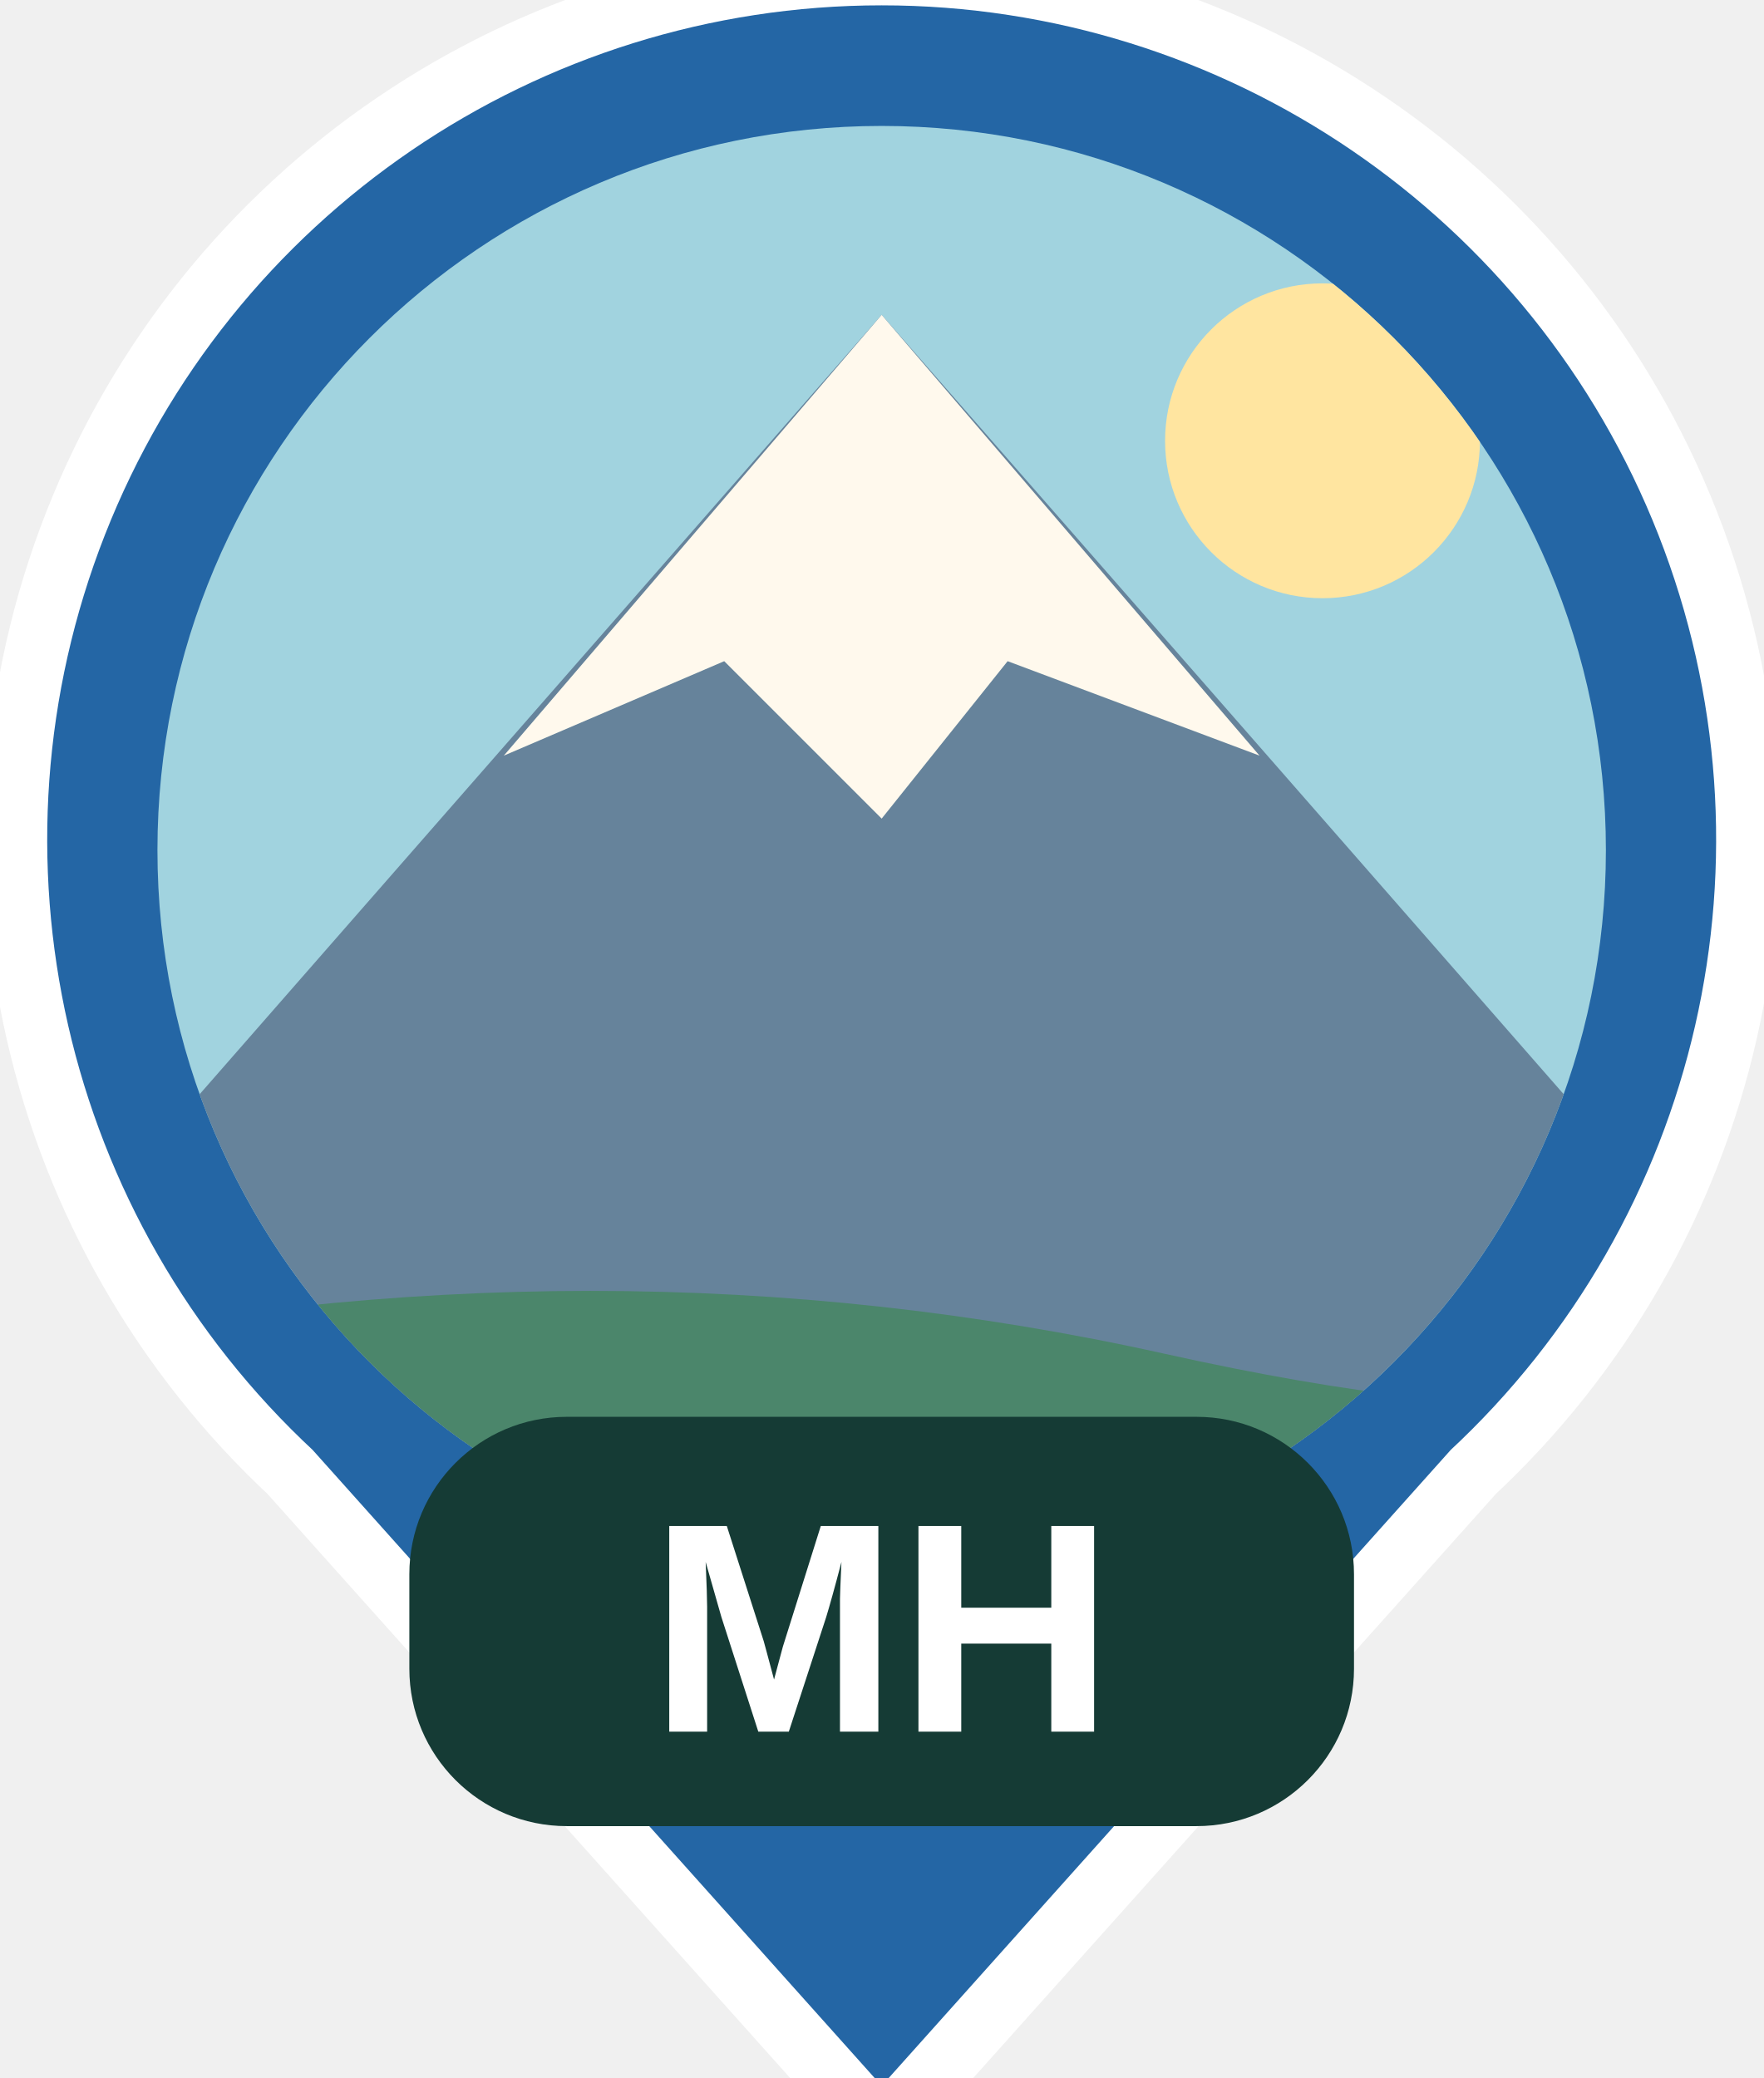
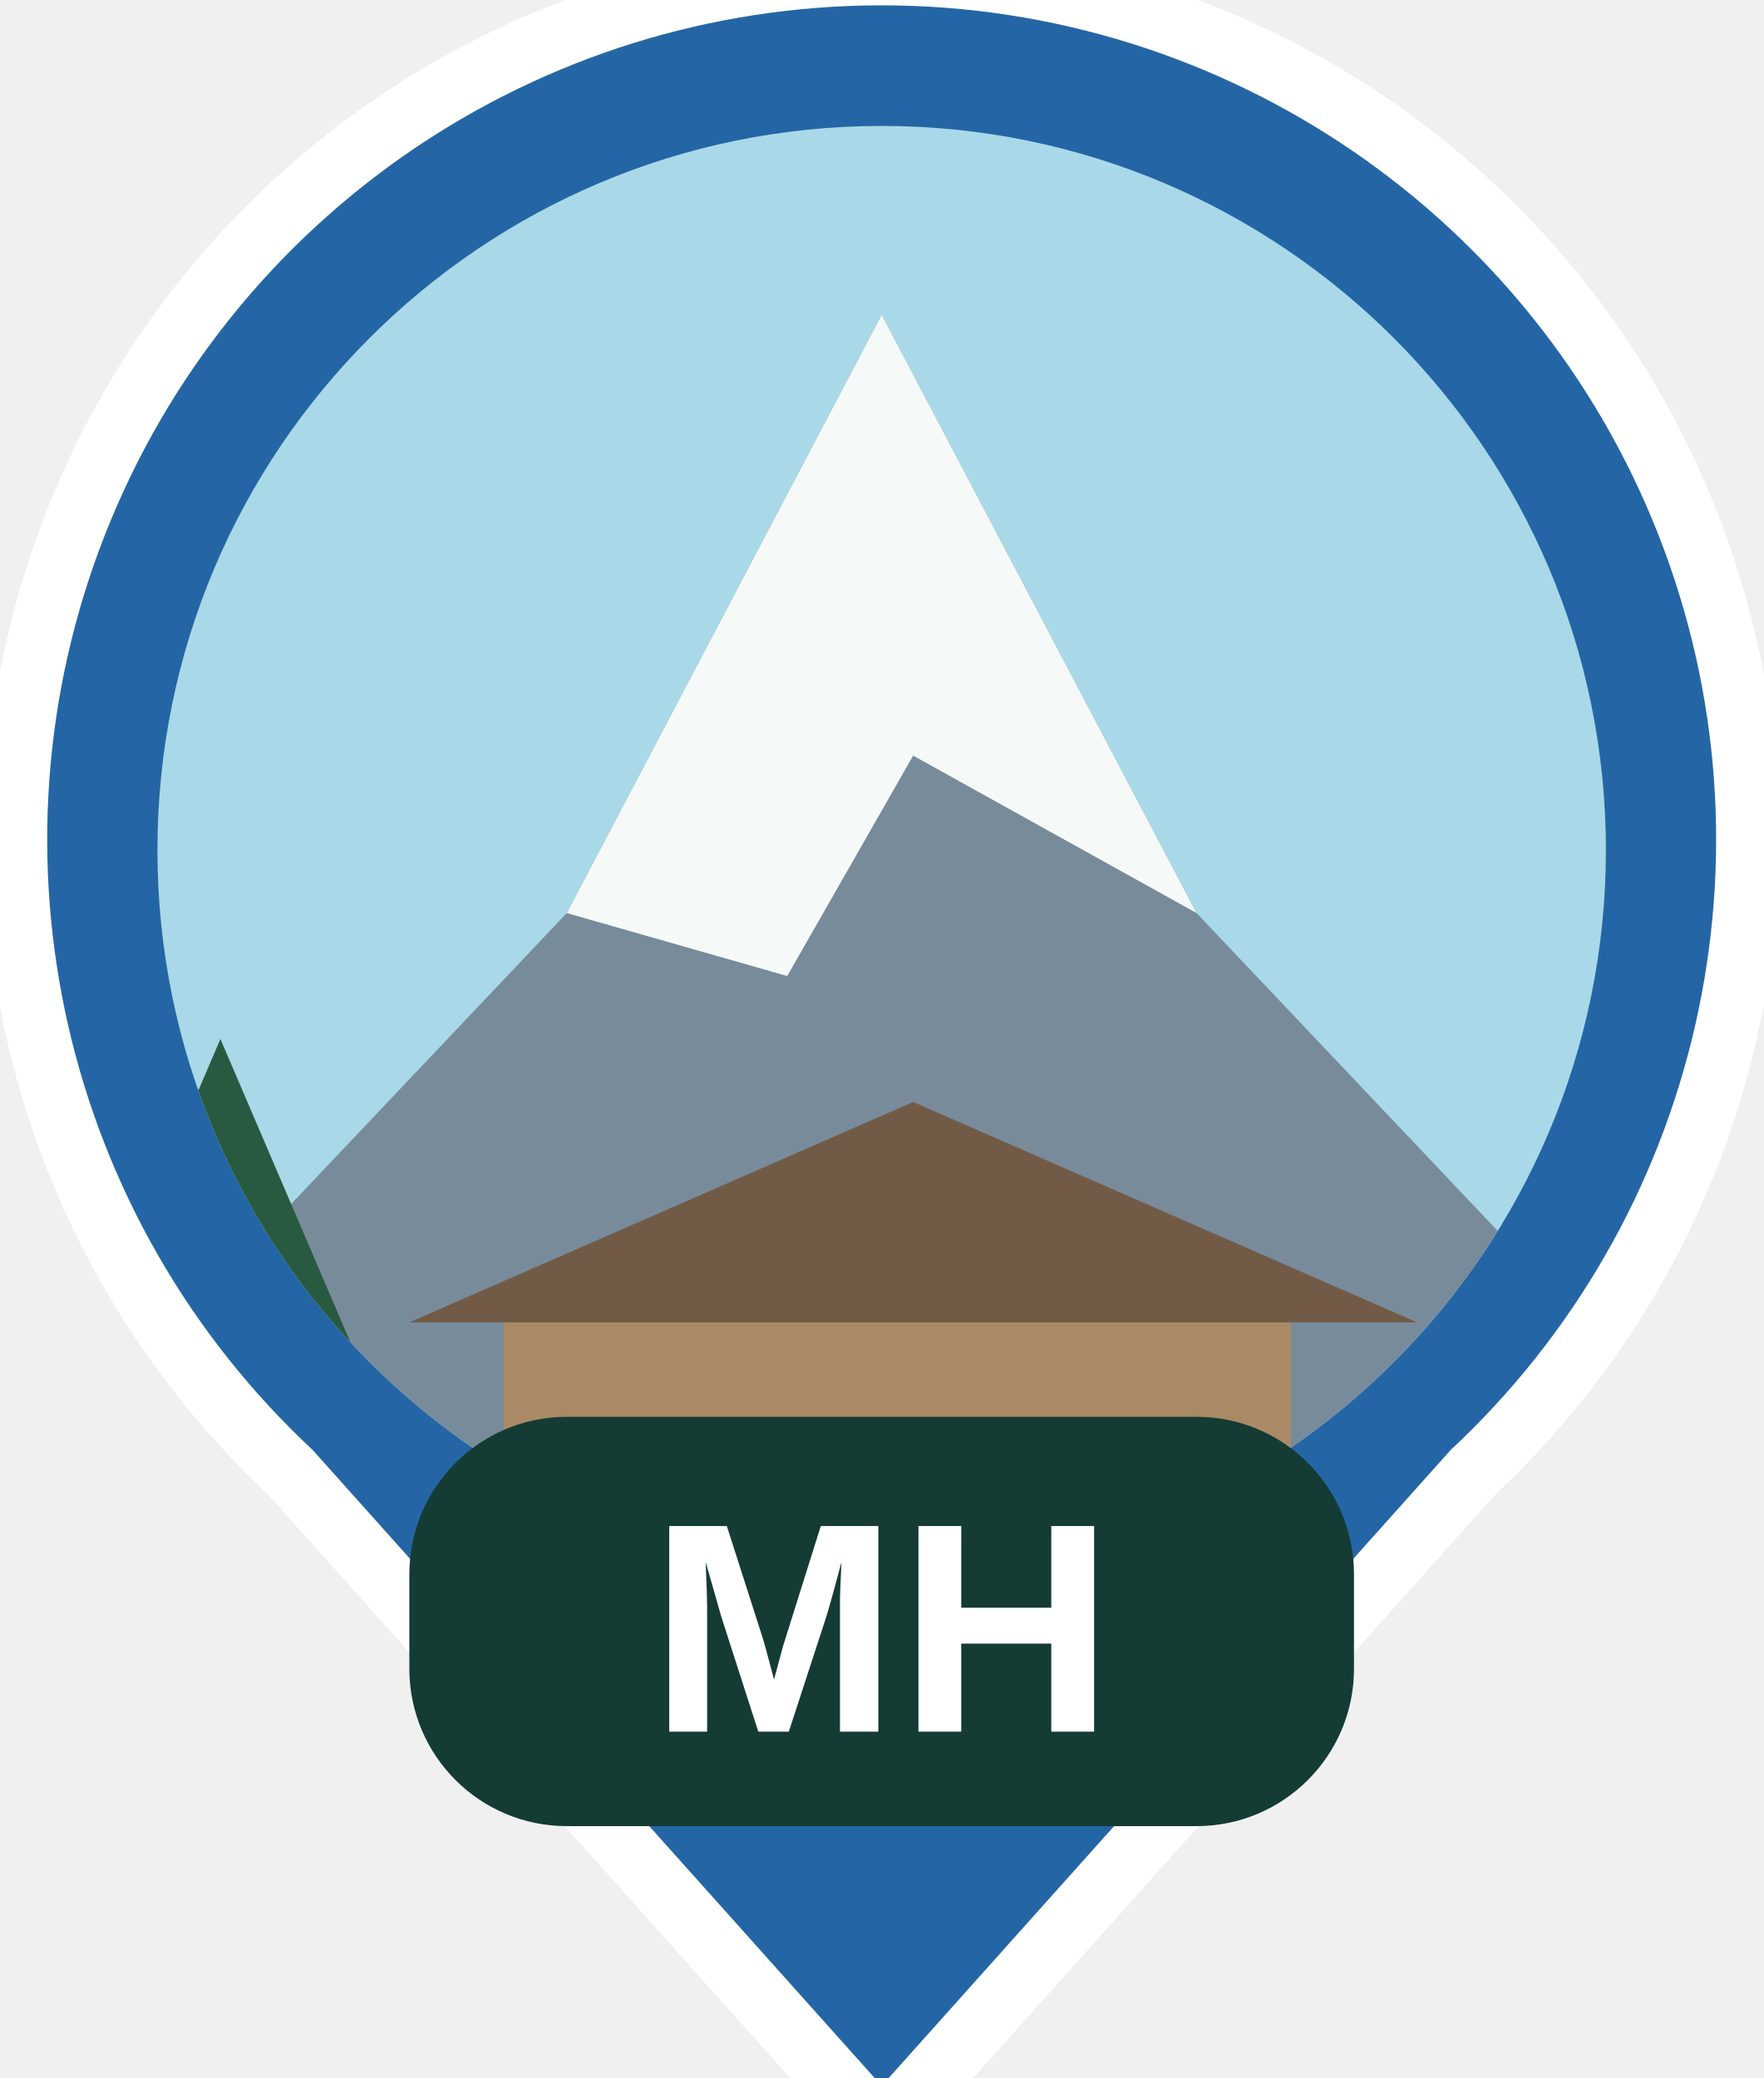
<svg xmlns="http://www.w3.org/2000/svg" viewBox="0 0 56 66">
  <defs>
    <clipPath id="scene">
      <circle cx="28" cy="27" r="23" />
    </clipPath>
  </defs>
  <path d="M28 64 11 45A25 25 0 1 1 45 45Z" fill="#4b6780" stroke="white" stroke-width="7" />
  <path d="M28 64 11 45A25 25 0 1 1 45 45Z" fill="#2466a5" stroke="#2466a5" stroke-width="3" />
  <g clip-path="url(#scene)">
-     <circle cx="28" cy="27" r="23" fill="#a1d3df" />
-     <circle cx="42" cy="14" r="5" fill="#ffe5a0" />
-     <path d="M0 42 28 10 56 42v9H0Z" fill="#66839b" />
-     <path d="m16 24 12-14 12 14-8-3-4 5-5-5Z" fill="#fff9ed" />
-     <path d="M0 43q19-4 37 0t19-2v10H0Z" fill="#4b866b" />
+     <circle cx="28" cy="27" r="23" fill="#a9d9e8" />
+     <path d="M0 48 18 29l10-19 10 19 18 19Z" fill="#788b9b" />
+     <path d="m18 29 10-19 10 19-9-5-4 7Z" fill="#f5faf9" />
+     <path d="M0 48q24-5 56 1v6H0Z" fill="#74915d" />
+     <rect x="16" y="42" width="25" height="7" fill="#aa8a66" />
+     <path d="m13 42 16-7 16 7Z" fill="#725b46" />
+     <path d="M7 33l-4.5 10.5h2.25l-3.75 4.5h12.0l-3.75 -4.5h2.25Z" fill="#285a41" />
+     <rect x="6.3" y="48" width="1.4" height="3" fill="#654c35" />
  </g>
  <rect x="13" y="45" width="30" height="13" rx="5" fill="#153b35" />
  <text x="28" y="55" text-anchor="middle" font-family="Arial,sans-serif" font-size="9.5" font-weight="bold" fill="white">MH</text>
</svg>
